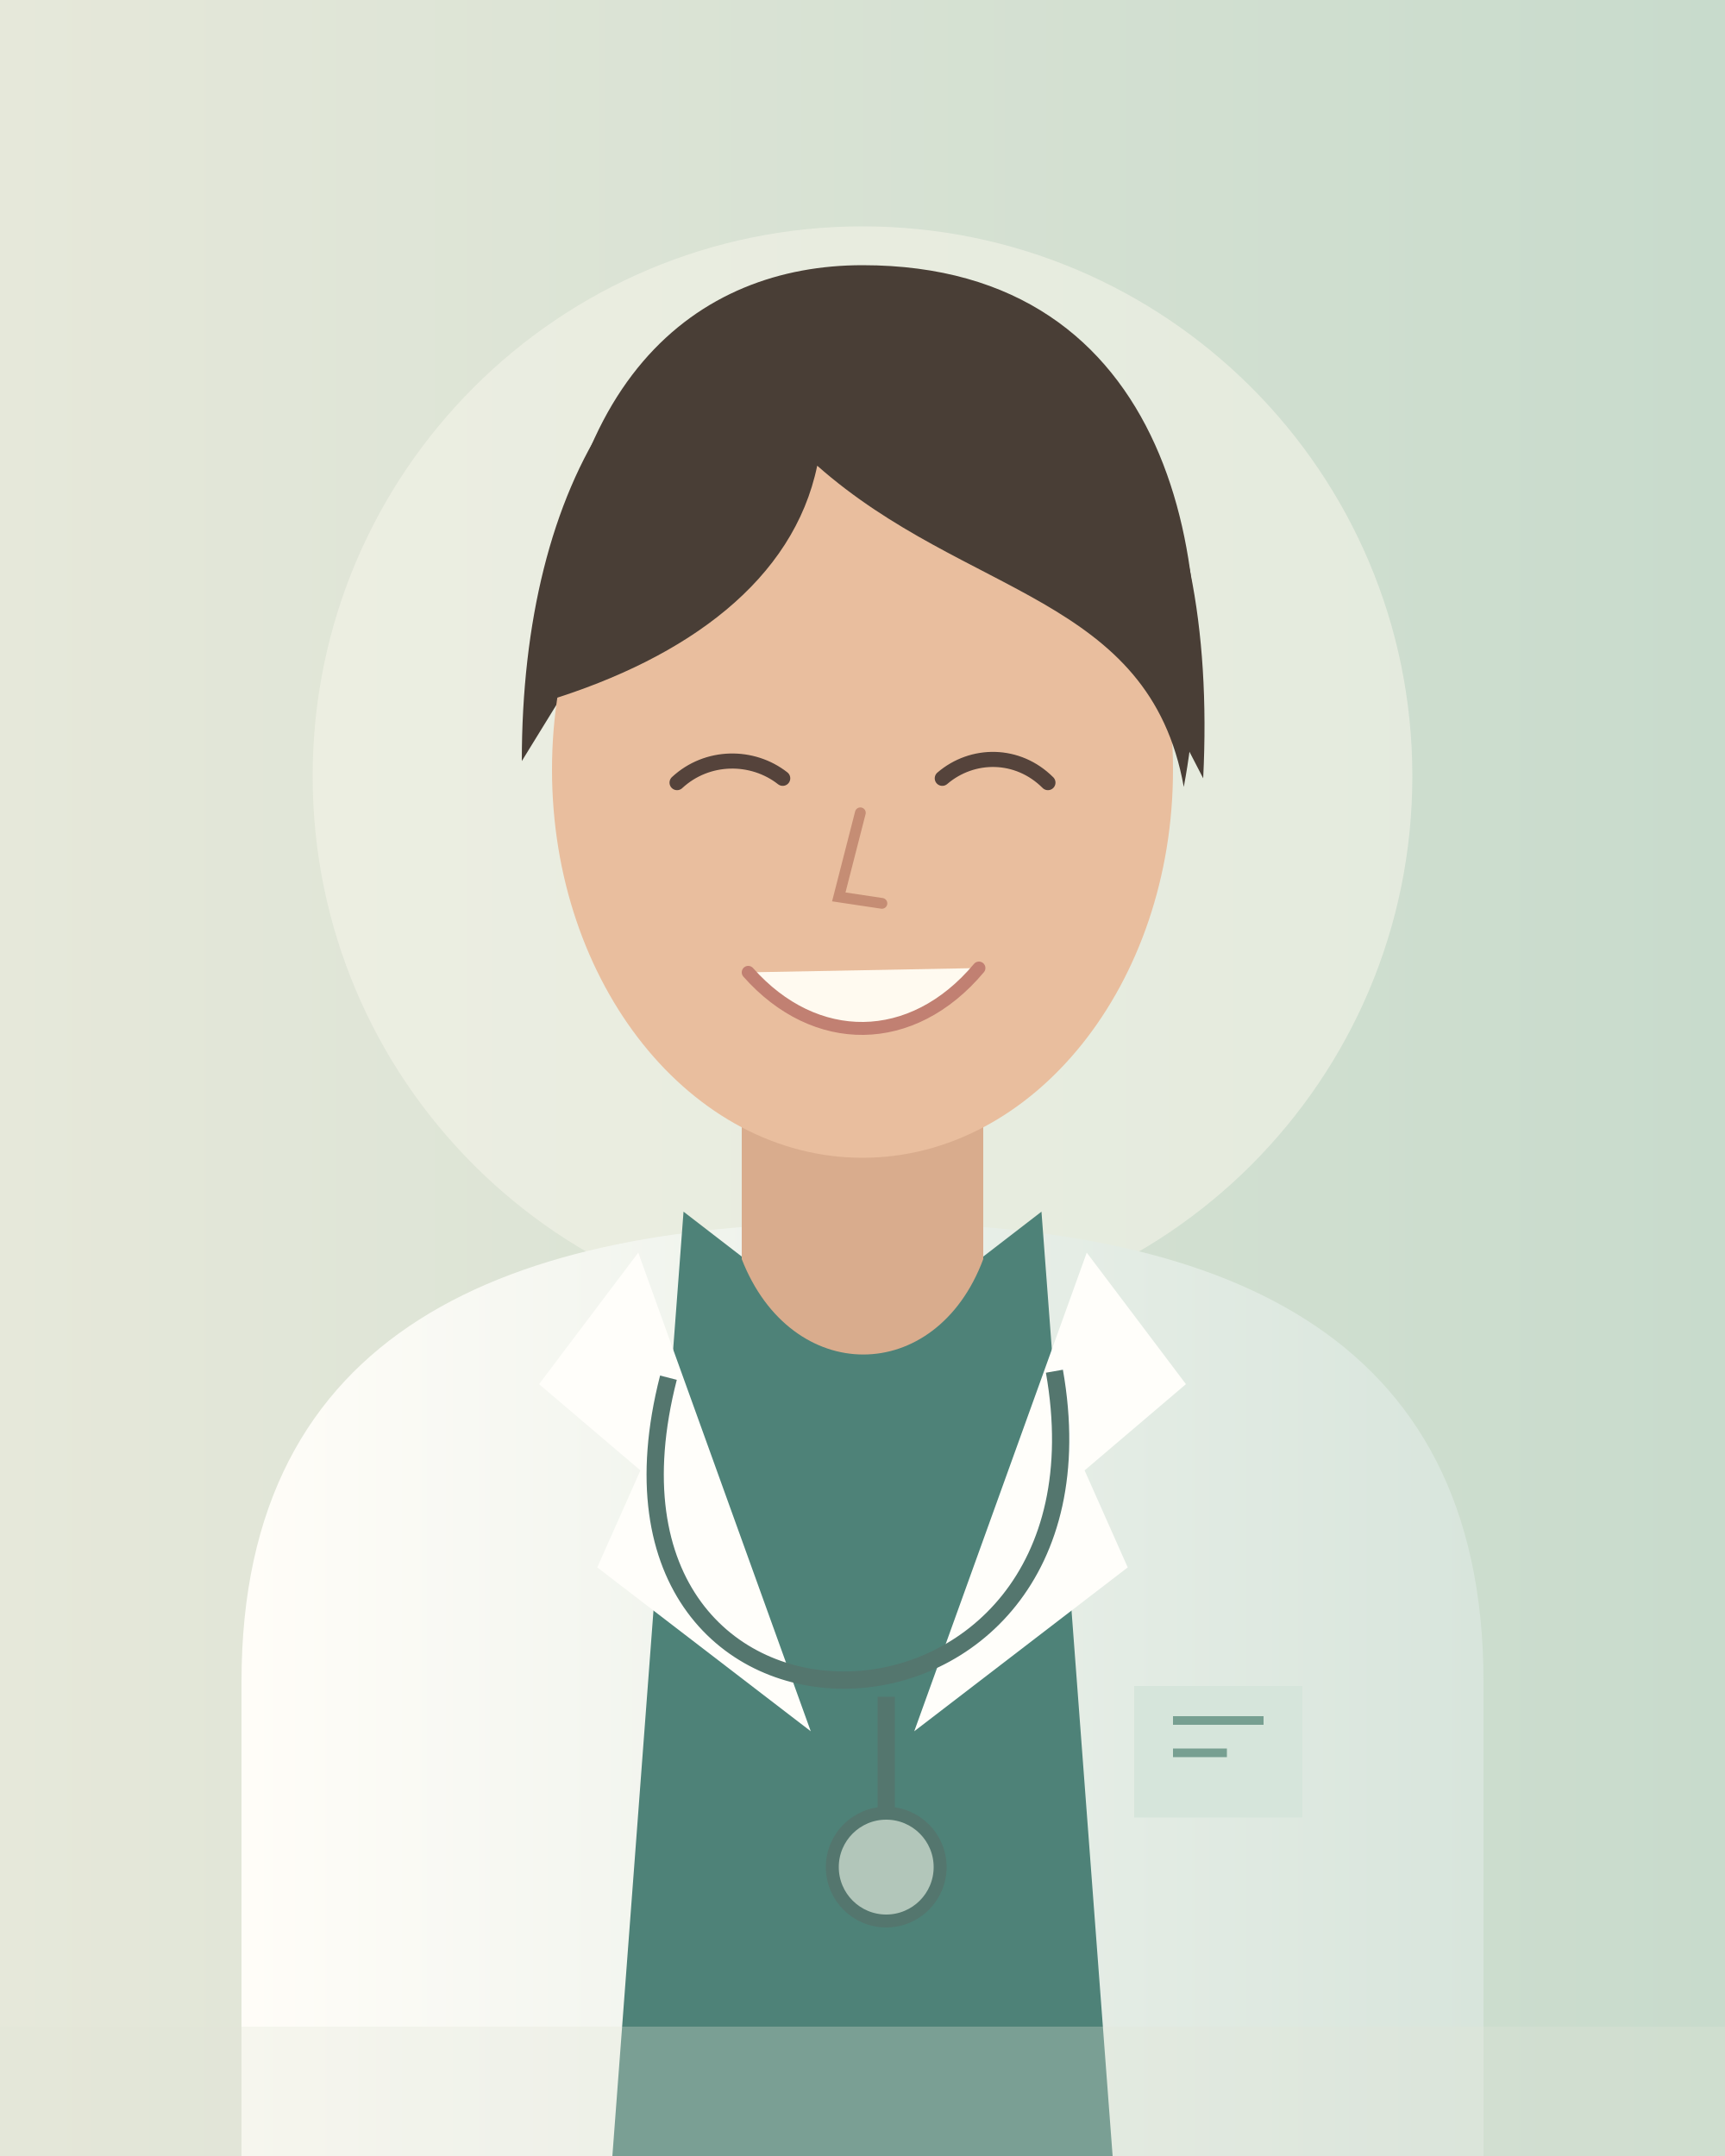
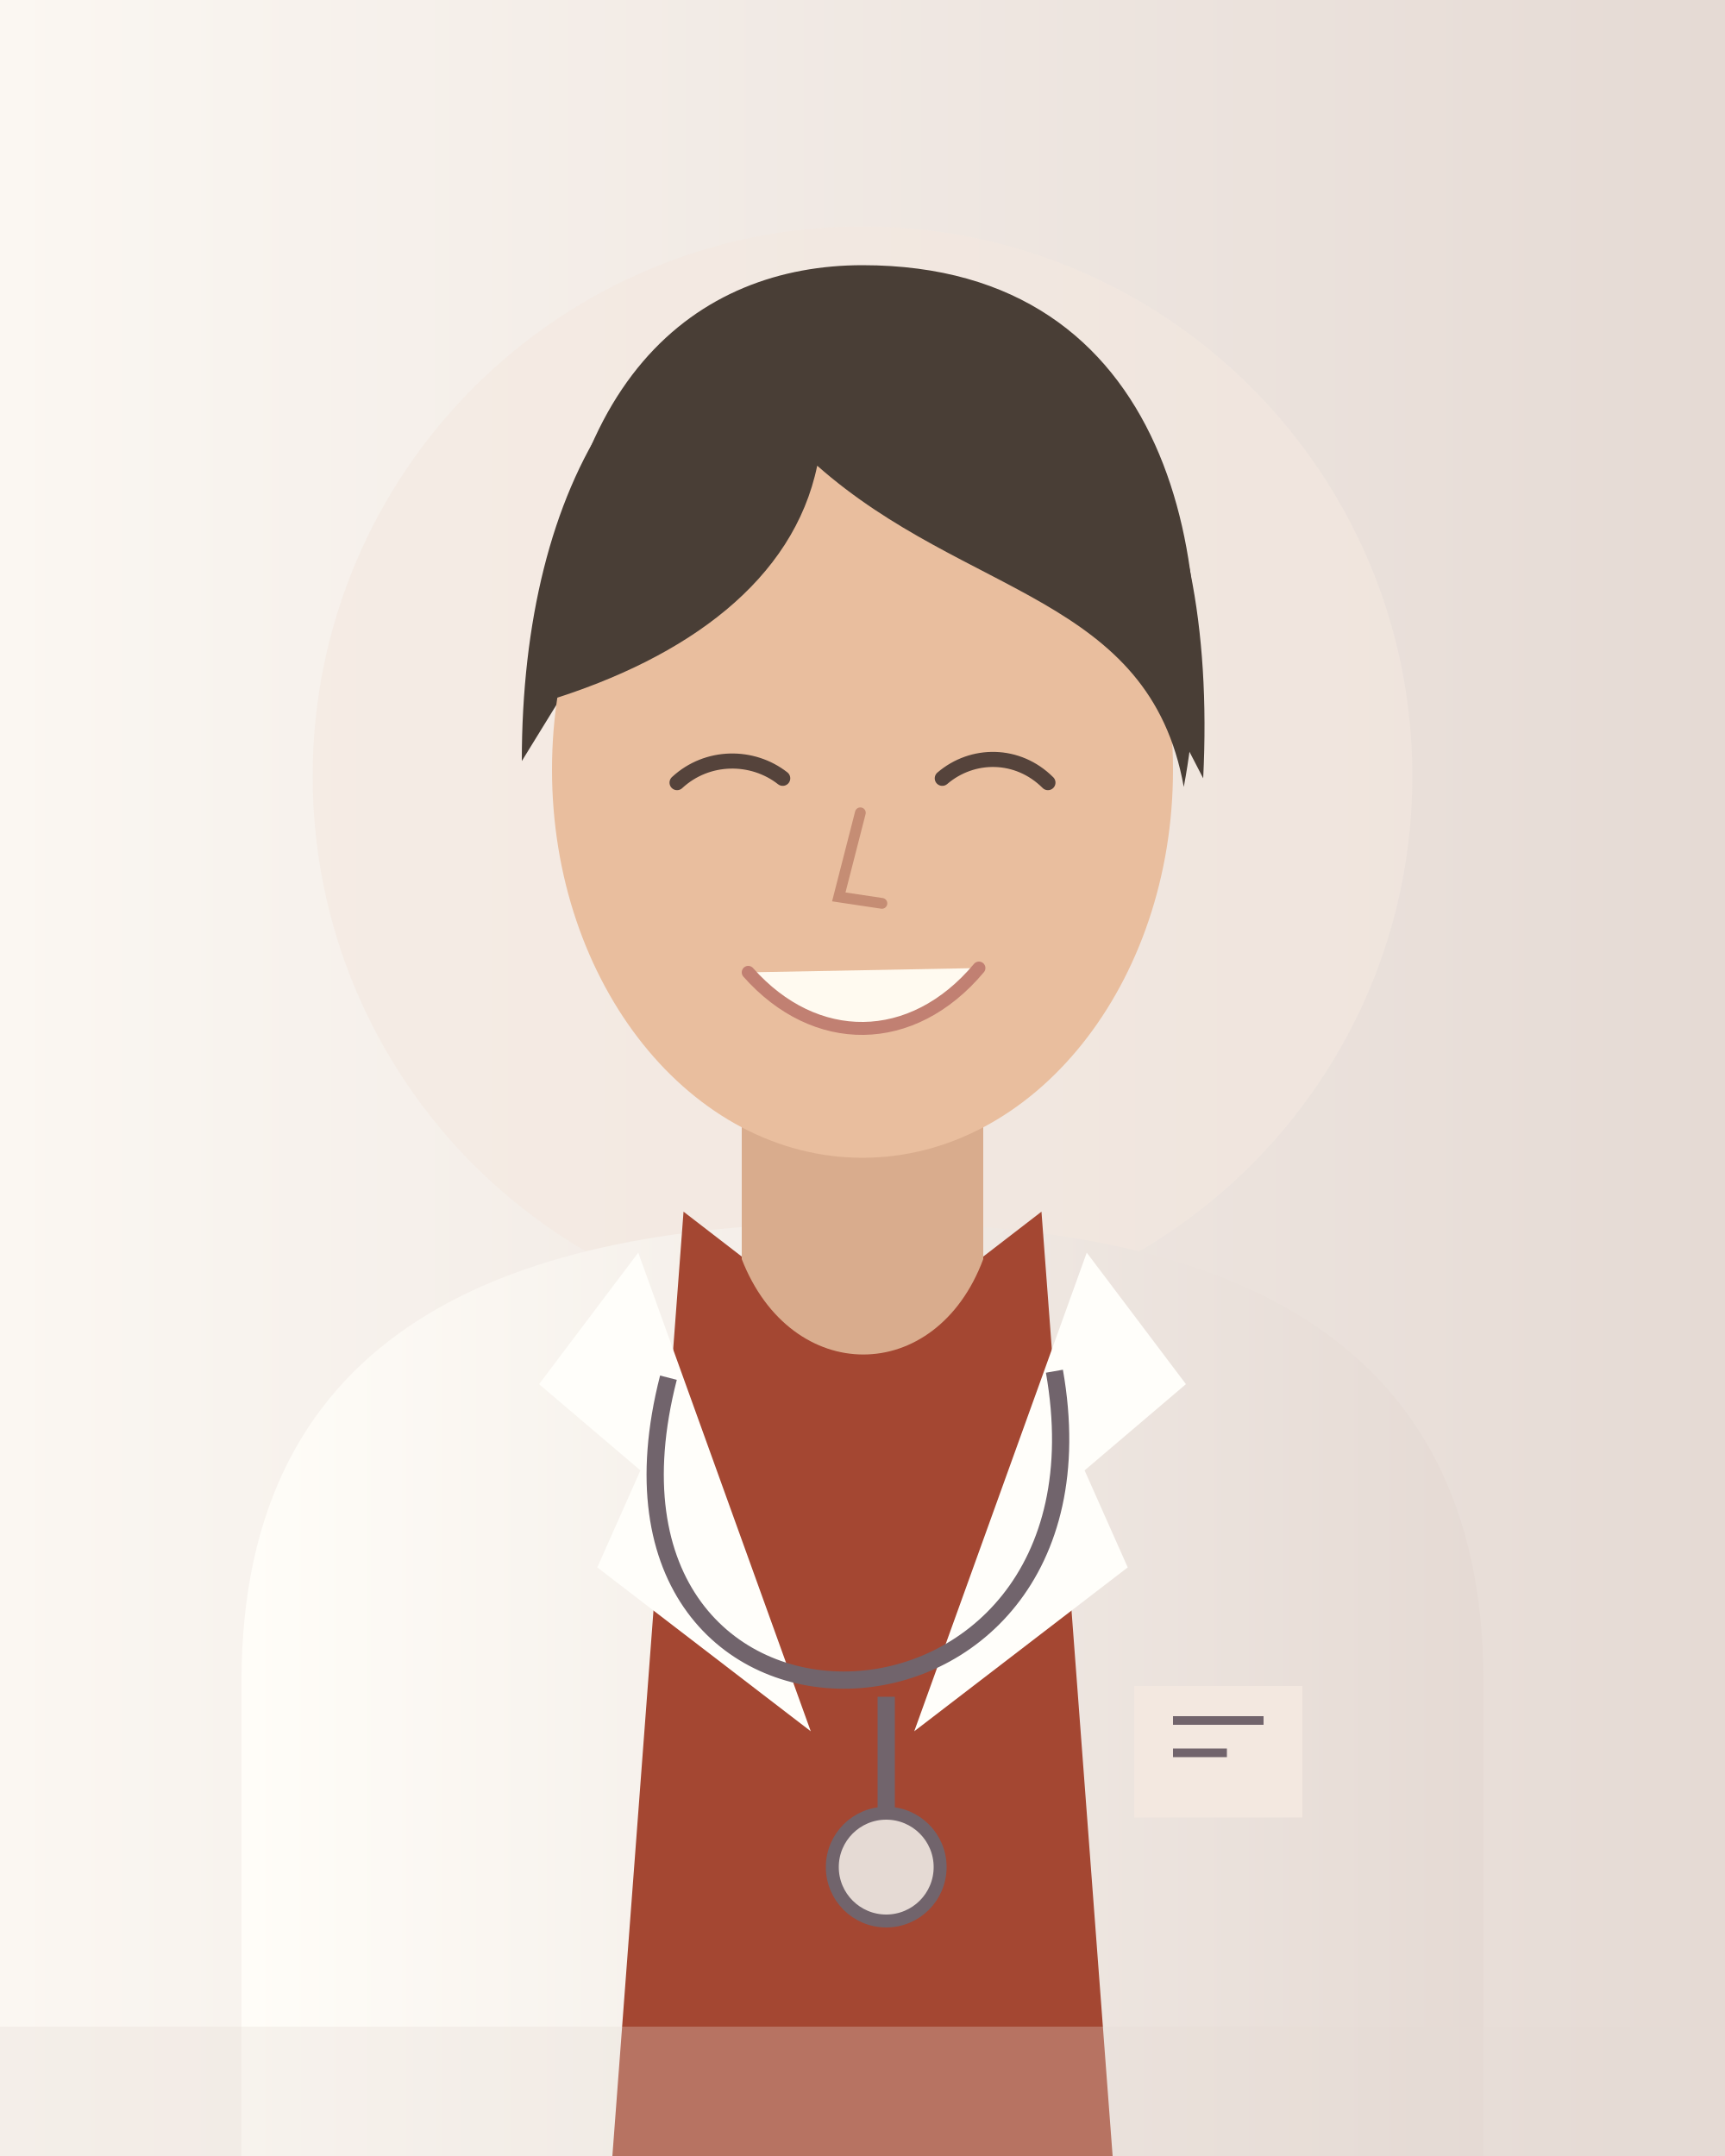
<svg xmlns="http://www.w3.org/2000/svg" viewBox="0 0 800 1000" fill="none">
  <defs>
    <linearGradient id="bg">
-       <stop stop-color="#e6e8da" />
-       <stop offset="1" stop-color="#c8dbcc" />
+       <stop stop-color="#fbf7f2" />
+       <stop offset="1" stop-color="#e5dad4" />
    </linearGradient>
    <linearGradient id="coat">
      <stop stop-color="#fffdf8" />
-       <stop offset="1" stop-color="#d8e5dc" />
+       <stop offset="1" stop-color="#e5dad4" />
    </linearGradient>
  </defs>
  <path fill="url(#bg)" d="M0 0h800v1000H0z" />
-   <circle cx="400" cy="360" r="255" fill="#f4f3e8" opacity=".6" />
+   <circle cx="400" cy="360" r="255" fill="#f3e8e0" opacity=".6" />
  <path d="M242 353c0-129 55-223 158-223 112 0 165 90 158 231l-31-60H274Z" fill="#493e36" />
  <path d="M112 1000V780c0-164 124-213 288-213s288 49 288 213v220" fill="url(#coat)" />
-   <path d="m317 562 83 64 83-64 33 438H284Z" fill="#4e8278" />
+   <path d="m317 562 83 64 83-64 33 438H284Z" fill="#a44732" />
  <path d="M344 472v112c23 59 90 59 112 0V472Z" fill="#d9ac8d" />
  <ellipse cx="400" cy="357" rx="144" ry="180" fill="#e9be9e" />
  <path d="M254 325c-1-150 70-202 146-202 144 0 168 141 149 242-16-89-101-88-170-149-11 53-60 89-125 109Z" fill="#493e36" />
  <path d="M314 363c14-13 35-13 49-2m74 0c14-12 35-12 49 2" stroke="#55433b" stroke-width="7" stroke-linecap="round" />
  <path d="m399 377-10 39 20 3" stroke="#c58d74" stroke-width="5" stroke-linecap="round" />
  <path d="M347 451c31 35 76 35 107-2" fill="#fffaf0" />
  <path d="M347 451c31 35 76 35 107-2" stroke="#c18072" stroke-width="6" stroke-linecap="round" />
  <path d="m296 581 80 222-99-76 20-45-47-40Zm208 0-80 222 99-76-20-45 47-40Z" fill="#fffefa" />
-   <path d="M310 639c-49 191 212 184 179-3" stroke="#54766e" stroke-width="8" />
-   <path d="M411 787v64" stroke="#54766e" stroke-width="8" />
-   <circle cx="411" cy="866" r="25" fill="#b2c6ba" stroke="#54766e" stroke-width="6" />
-   <path d="M526 782h78v61h-78z" fill="#d6e5db" />
-   <path d="M544 798h42m-42 15h25" stroke="#779f91" stroke-width="4" />
-   <path d="M0 940h800v60H0z" fill="#e0e5d6" opacity=".3" />
+   <path d="M310 639c-49 191 212 184 179-3" stroke="#71646c" stroke-width="8" />
+   <path d="M411 787v64" stroke="#71646c" stroke-width="8" />
+   <circle cx="411" cy="866" r="25" fill="#e5dad4" stroke="#71646c" stroke-width="6" />
+   <path d="M526 782h78v61h-78z" fill="#f3e8e0" />
+   <path d="M544 798h42m-42 15h25" stroke="#71646c" stroke-width="4" />
+   <path d="M0 940h800v60H0z" fill="#e5dad4" opacity=".3" />
</svg>
